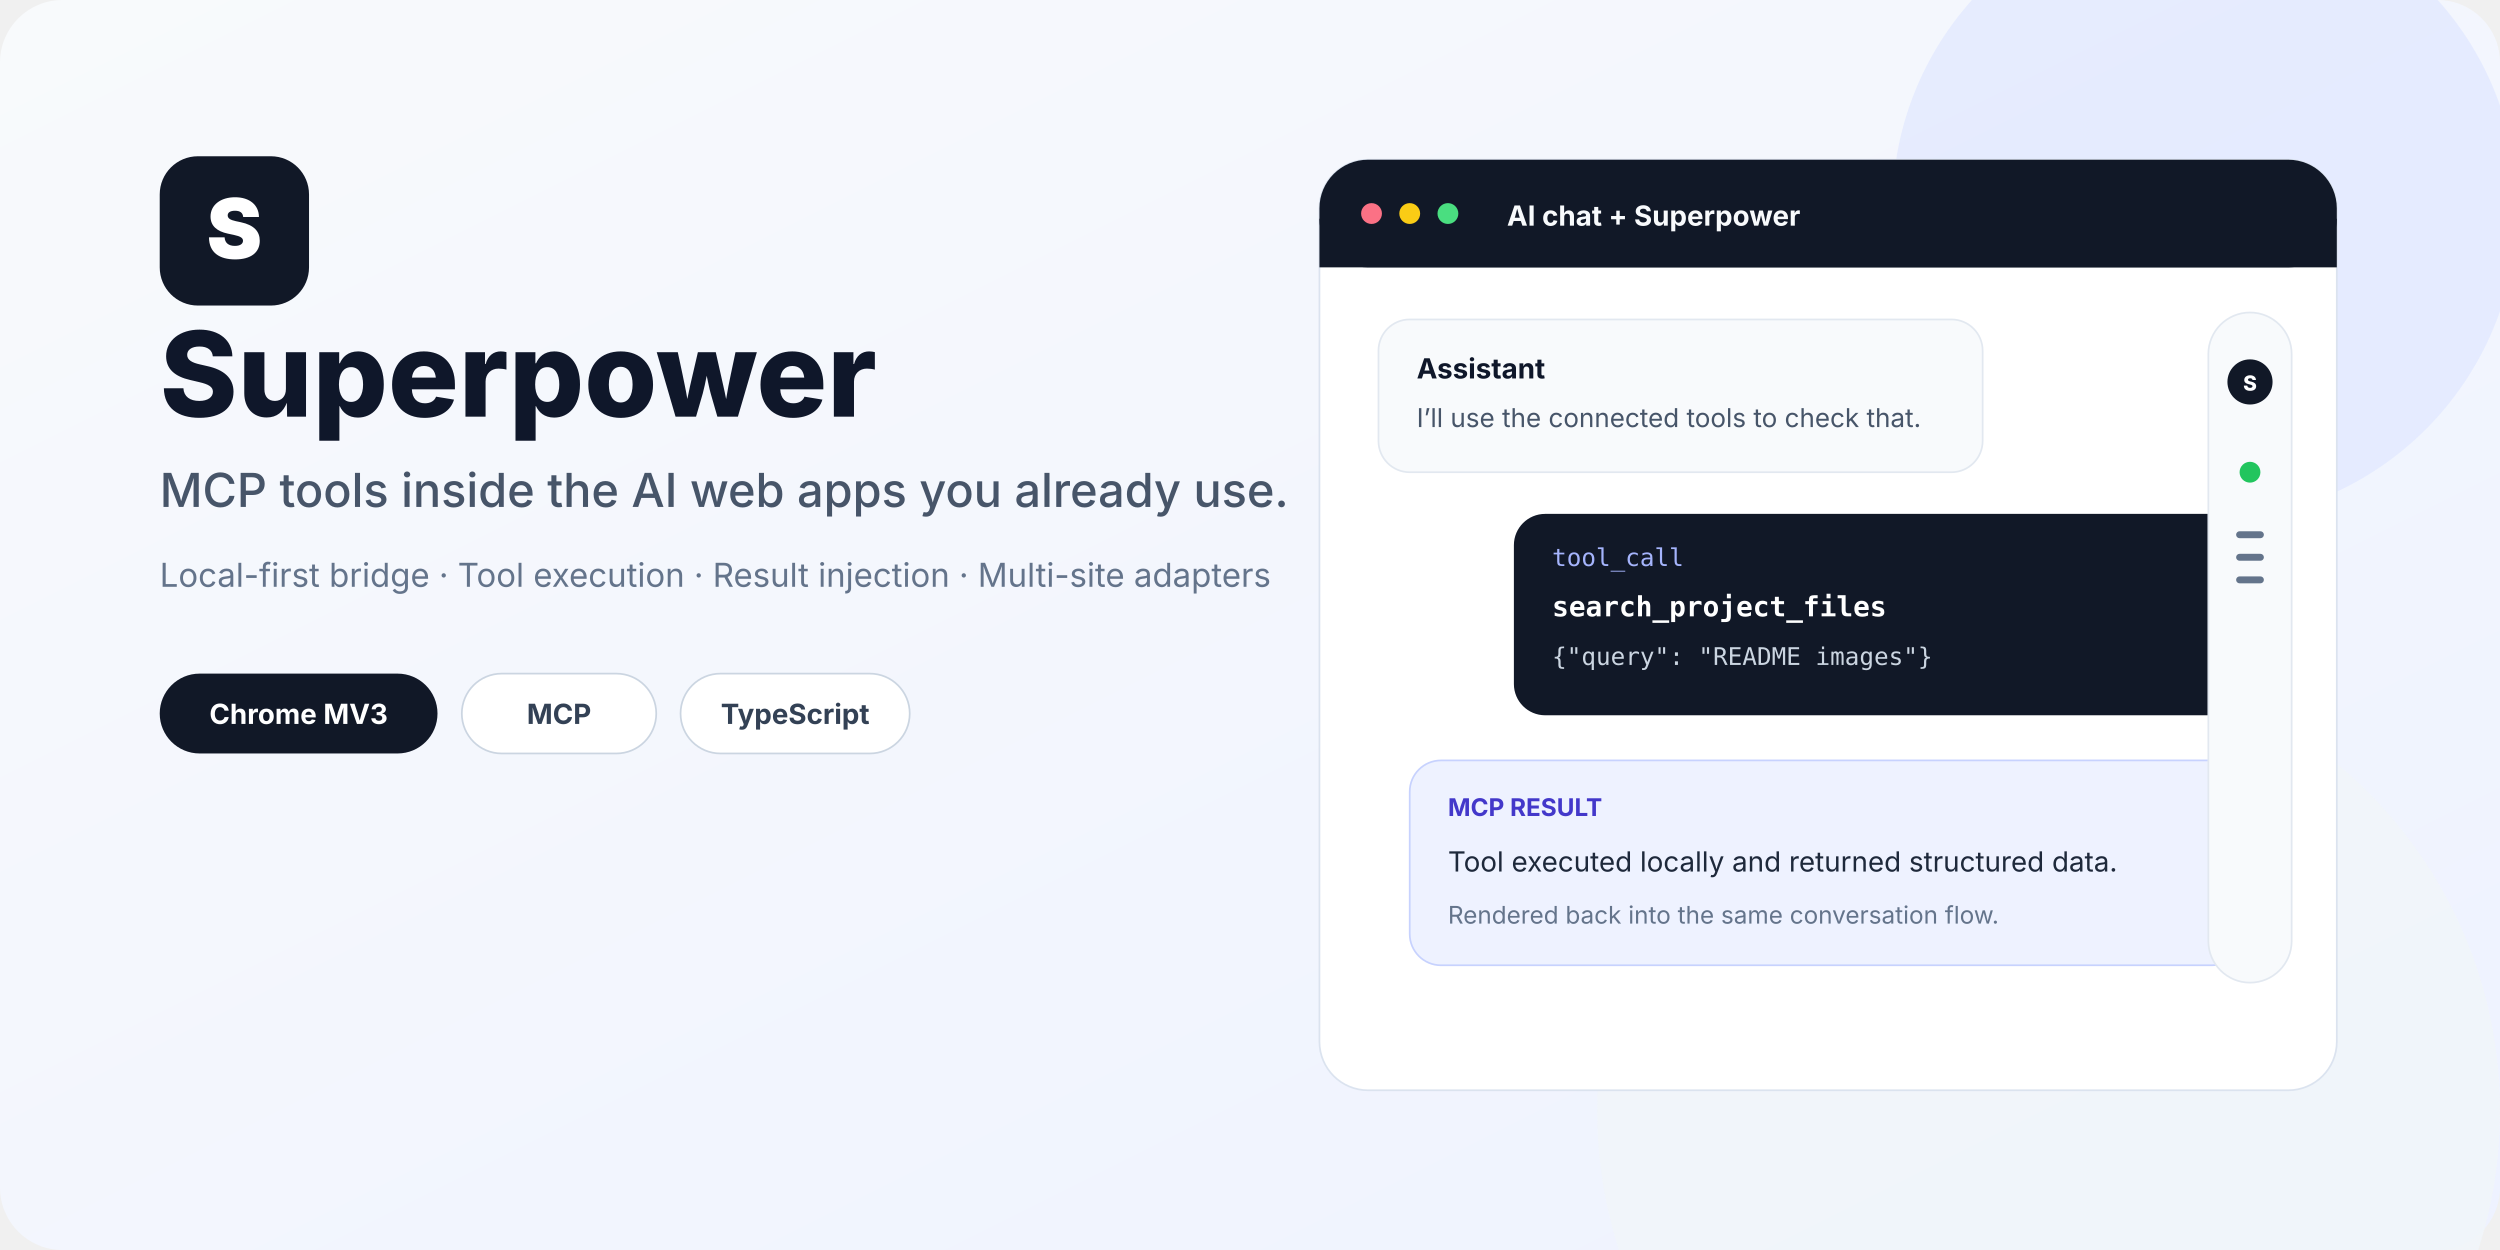
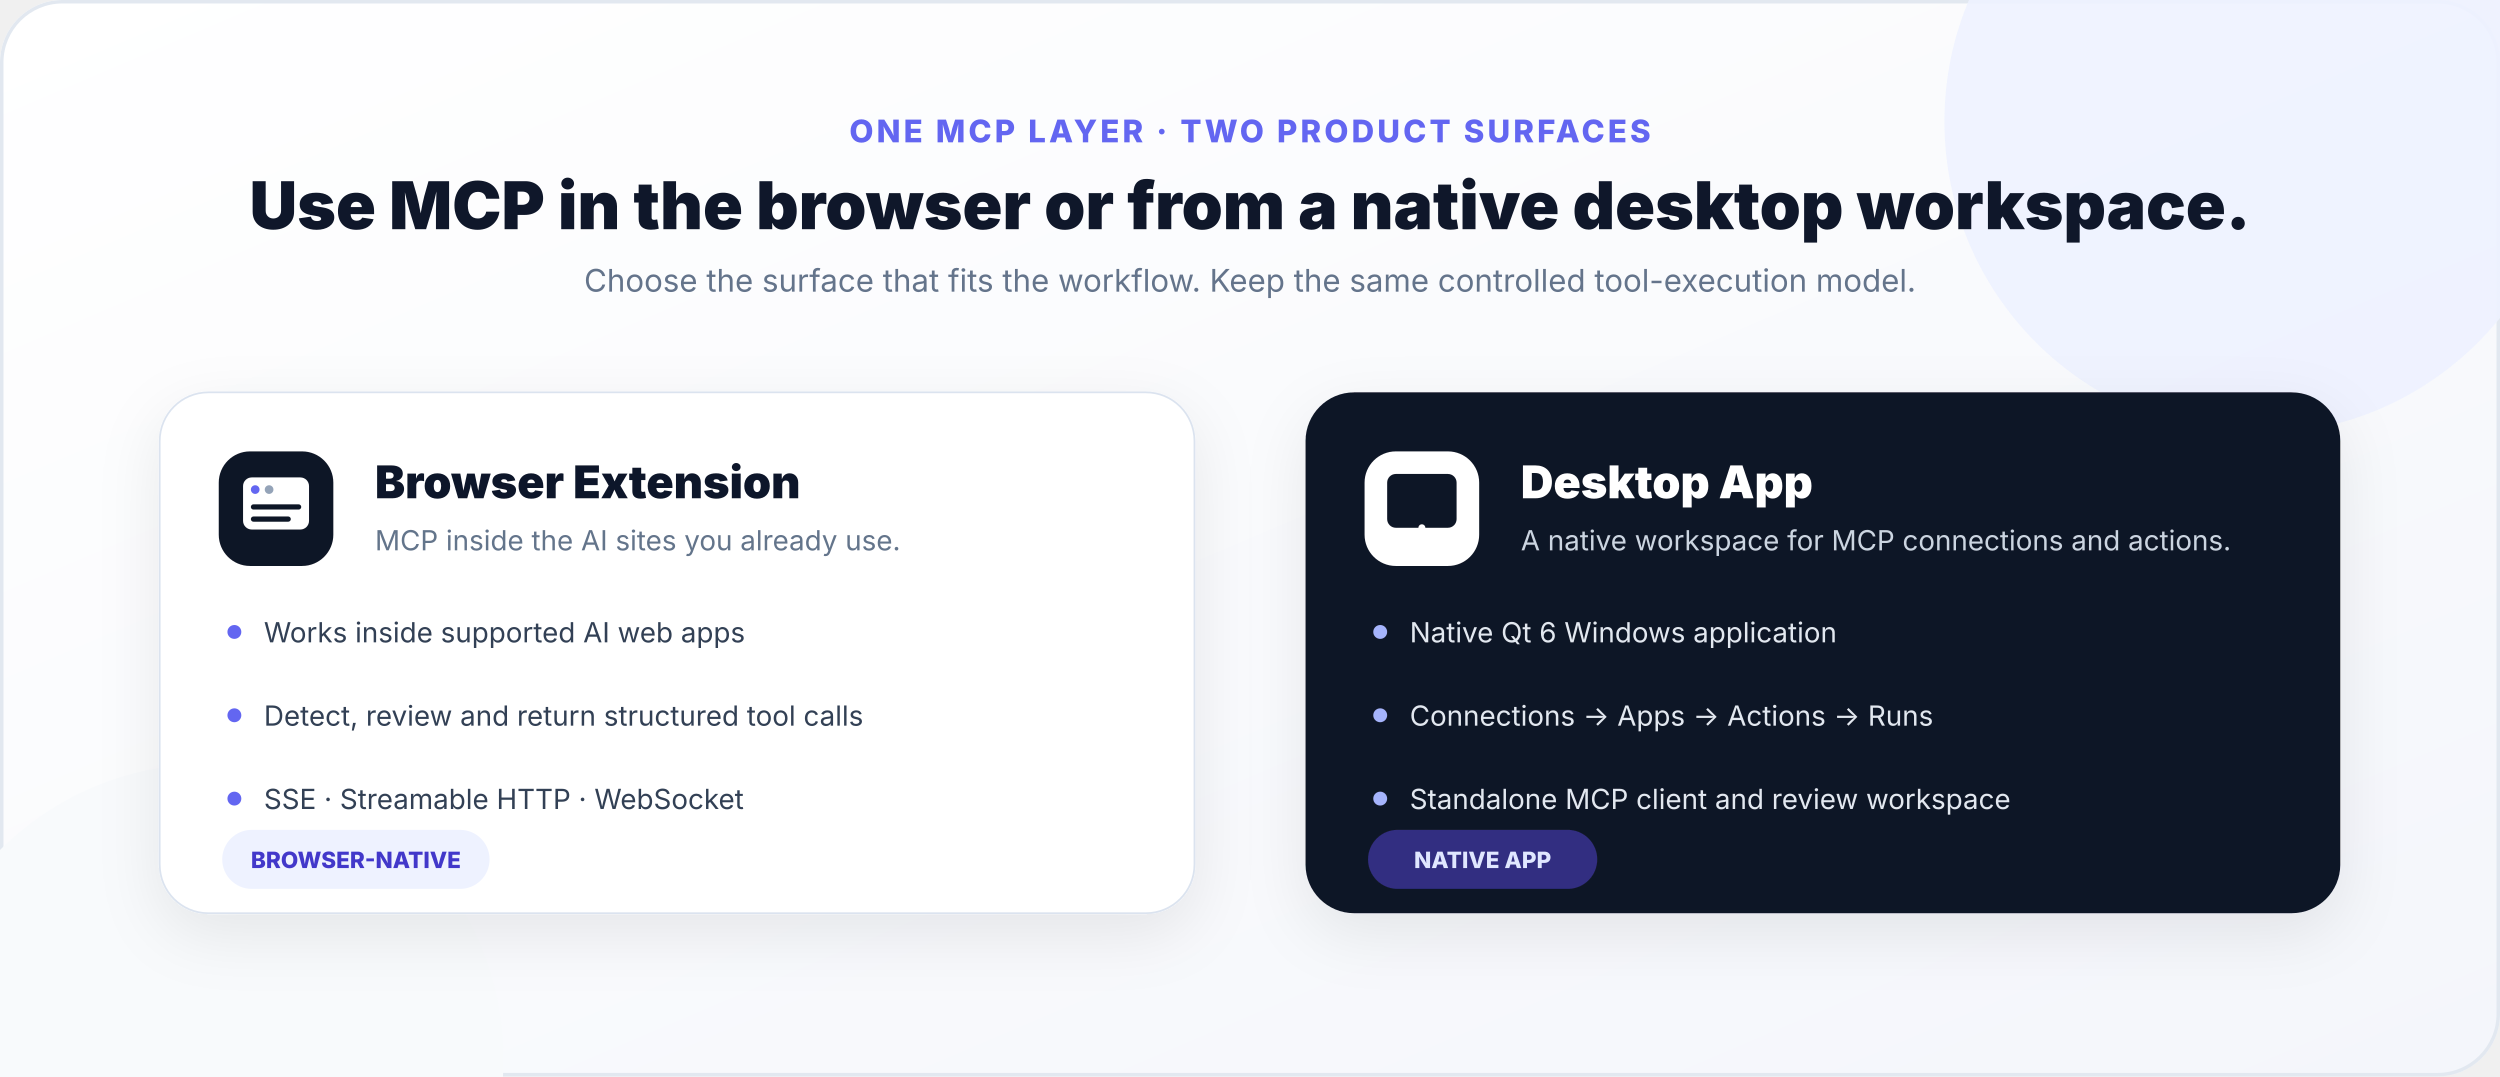
- <svg xmlns="http://www.w3.org/2000/svg" width="1440" height="720" viewBox="0 0 1440 720">
+ <svg xmlns="http://www.w3.org/2000/svg" width="1440" height="620" viewBox="0 0 1440 620" role="img" aria-labelledby="title desc">
  <defs>
    <linearGradient id="bg" x1="0" y1="0" x2="1" y2="1">
-       <stop offset="0" stop-color="#f8fafc" />
-       <stop offset="1" stop-color="#eef2ff" />
+       <stop offset="0" stop-color="#ffffff" />
+       <stop offset="1" stop-color="#f4f6fb" />
    </linearGradient>
+     <filter id="shadow" x="-20%" y="-20%" width="140%" height="140%">
+       <feDropShadow dx="0" dy="12" stdDeviation="18" flood-color="#0f172a" flood-opacity="0.08" />
+     </filter>
  </defs>
-   <rect width="1440" height="720" rx="36" fill="url(#bg)" />
-   <circle cx="1270" cy="120" r="180" fill="#e0e7ff" opacity=".7" />
-   <circle cx="1180" cy="640" r="260" fill="#f1f5f9" opacity=".9" />
-   <g transform="translate(92,90)" font-family="Inter,ui-sans-serif,system-ui">
-     <rect width="86" height="86" rx="22" fill="#111827" />
-     <text x="43" y="59" text-anchor="middle" font-size="48" font-weight="900" fill="#fff">S</text>
-     <text x="0" y="150" font-size="68" font-weight="800" fill="#0f172a">Superpower</text>
-     <text x="0" y="202" font-size="27" font-weight="500" fill="#475569">MCP tools inside the AI web apps you already use.</text>
-     <text x="0" y="248" font-size="19" fill="#64748b">Local-first bridge · Tool execution · Result injection · Multi-site adapters</text>
-     <g transform="translate(0,298)">
-       <rect width="160" height="46" rx="23" fill="#111827" />
-       <text x="80" y="29" text-anchor="middle" font-size="16" font-weight="700" fill="#fff">Chrome MV3</text>
-       <rect x="174" width="112" height="46" rx="23" fill="#fff" stroke="#cbd5e1" />
-       <text x="230" y="29" text-anchor="middle" font-size="16" font-weight="700" fill="#334155">MCP</text>
-       <rect x="300" width="132" height="46" rx="23" fill="#fff" stroke="#cbd5e1" />
-       <text x="366" y="29" text-anchor="middle" font-size="16" font-weight="700" fill="#334155">TypeScript</text>
+   <rect width="1440" height="620" rx="36" fill="url(#bg)" />
+   <rect x="1" y="1" width="1438" height="618" rx="35" fill="none" stroke="#e2e8f0" stroke-width="2" />
+   <circle cx="1300" cy="70" r="180" fill="#eef2ff" opacity="0.9" />
+   <circle cx="120" cy="610" r="170" fill="#f8fafc" />
+   <g font-family="Inter,Segoe UI,Arial,sans-serif">
+     <text x="720" y="82" text-anchor="middle" font-size="18" font-weight="800" letter-spacing="1.8" fill="#6366f1">ONE MCP LAYER · TWO PRODUCT SURFACES</text>
+     <text x="720" y="132" text-anchor="middle" font-size="38" font-weight="850" fill="#0f172a">Use MCP in the browser or from a native desktop workspace.</text>
+     <text x="720" y="168" text-anchor="middle" font-size="18" fill="#64748b">Choose the surface that fits the workflow. Keep the same controlled tool-execution model.</text>
+     <g transform="translate(92,226)" filter="url(#shadow)">
+       <rect width="596" height="300" rx="28" fill="#ffffff" stroke="#dbe3ef" />
+       <g transform="translate(34,34)">
+         <rect width="66" height="66" rx="18" fill="#111827" />
+         <rect x="14" y="15" width="38" height="30" rx="5" fill="#ffffff" />
+         <circle cx="21" cy="22" r="2.5" fill="#6366f1" />
+         <circle cx="29" cy="22" r="2.5" fill="#94a3b8" />
+         <path d="M20 32 H46 M20 39 H40" stroke="#111827" stroke-width="3" stroke-linecap="round" />
+       </g>
+       <text x="124" y="61" font-size="26" font-weight="850" fill="#0f172a">Browser Extension</text>
+       <text x="124" y="91" font-size="16" fill="#64748b">MCP inside the AI sites you already use.</text>
+       <g transform="translate(36,134)" font-size="16" fill="#334155">
+         <circle cx="7" cy="4" r="4" fill="#6366f1" />
+         <text x="24" y="10">Works inside supported AI web apps</text>
+         <circle cx="7" cy="52" r="4" fill="#6366f1" />
+         <text x="24" y="58">Detect, review and return structured tool calls</text>
+         <circle cx="7" cy="100" r="4" fill="#6366f1" />
+         <text x="24" y="106">SSE · Streamable HTTP · WebSocket</text>
+       </g>
+       <rect x="36" y="252" width="154" height="34" rx="17" fill="#eef2ff" />
+       <text x="113" y="274" text-anchor="middle" font-size="13" font-weight="800" fill="#4338ca">BROWSER-NATIVE</text>
    </g>
-   </g>
-   <g transform="translate(760,92)" font-family="Inter,ui-sans-serif,system-ui">
-     <rect width="586" height="536" rx="28" fill="#fff" stroke="#dbe3ef" />
-     <rect width="586" height="62" rx="28" fill="#111827" />
-     <rect y="34" width="586" height="28" fill="#111827" />
-     <circle cx="30" cy="31" r="6" fill="#fb7185" />
-     <circle cx="52" cy="31" r="6" fill="#facc15" />
-     <circle cx="74" cy="31" r="6" fill="#4ade80" />
-     <text x="108" y="38" font-size="16" font-weight="700" fill="#f8fafc">AI chat + Superpower</text>
-     <g transform="translate(34,92)">
-       <rect width="348" height="88" rx="18" fill="#f8fafc" stroke="#e2e8f0" />
-       <text x="22" y="34" font-size="16" font-weight="700" fill="#0f172a">Assistant</text>
-       <text x="22" y="62" font-size="15" fill="#475569">I’ll use the connected tools to check that.</text>
-       <rect x="78" y="112" width="420" height="116" rx="18" fill="#111827" />
-       <text x="100" y="142" font-family="ui-monospace,monospace" font-size="14" fill="#a5b4fc">tool_call</text>
-       <text x="100" y="171" font-family="ui-monospace,monospace" font-size="16" font-weight="700" fill="#fff">search_project_files</text>
-       <text x="100" y="199" font-family="ui-monospace,monospace" font-size="14" fill="#cbd5e1">{"query": "README images"}</text>
-       <rect x="18" y="254" width="480" height="118" rx="18" fill="#eef2ff" stroke="#c7d2fe" />
-       <text x="40" y="286" font-size="14" font-weight="700" fill="#4338ca">MCP RESULT</text>
-       <text x="40" y="318" font-size="16" fill="#1e293b">Tool executed locally and returned structured data.</text>
-       <text x="40" y="348" font-size="14" fill="#64748b">Rendered back into the same conversation flow.</text>
-     </g>
-     <g transform="translate(512,88)">
-       <rect width="48" height="386" rx="24" fill="#f8fafc" stroke="#e2e8f0" />
-       <circle cx="24" cy="40" r="13" fill="#111827" />
-       <text x="24" y="45" text-anchor="middle" font-size="12" font-weight="800" fill="#fff">S</text>
-       <circle cx="24" cy="92" r="6" fill="#22c55e" />
-       <rect x="16" y="126" width="16" height="4" rx="2" fill="#64748b" />
-       <rect x="16" y="139" width="16" height="4" rx="2" fill="#64748b" />
-       <rect x="16" y="152" width="16" height="4" rx="2" fill="#64748b" />
+     <g transform="translate(752,226)" filter="url(#shadow)">
+       <rect width="596" height="300" rx="28" fill="#111827" />
+       <g transform="translate(34,34)">
+         <rect width="66" height="66" rx="18" fill="#ffffff" />
+         <rect x="13" y="13" width="40" height="31" rx="5" fill="#111827" />
+         <path d="M22 53 H44" stroke="#ffffff" stroke-width="4" stroke-linecap="round" />
+         <path d="M33 44 V53" stroke="#ffffff" stroke-width="4" stroke-linecap="round" />
+       </g>
+       <text x="124" y="61" font-size="26" font-weight="850" fill="#ffffff">Desktop App</text>
+       <text x="124" y="91" font-size="16" fill="#cbd5e1">A native workspace for MCP connections and actions.</text>
+       <g transform="translate(36,134)" font-size="16" fill="#e2e8f0">
+         <circle cx="7" cy="4" r="4" fill="#a5b4fc" />
+         <text x="24" y="10">Native Qt 6 Windows application</text>
+         <circle cx="7" cy="52" r="4" fill="#a5b4fc" />
+         <text x="24" y="58">Connections → Apps → Actions → Runs</text>
+         <circle cx="7" cy="100" r="4" fill="#a5b4fc" />
+         <text x="24" y="106">Standalone MCP client and review workspace</text>
+       </g>
+       <rect x="36" y="252" width="132" height="34" rx="17" fill="#312e81" />
+       <text x="102" y="274" text-anchor="middle" font-size="13" font-weight="800" fill="#e0e7ff">NATIVE APP</text>
    </g>
  </g>
</svg>
